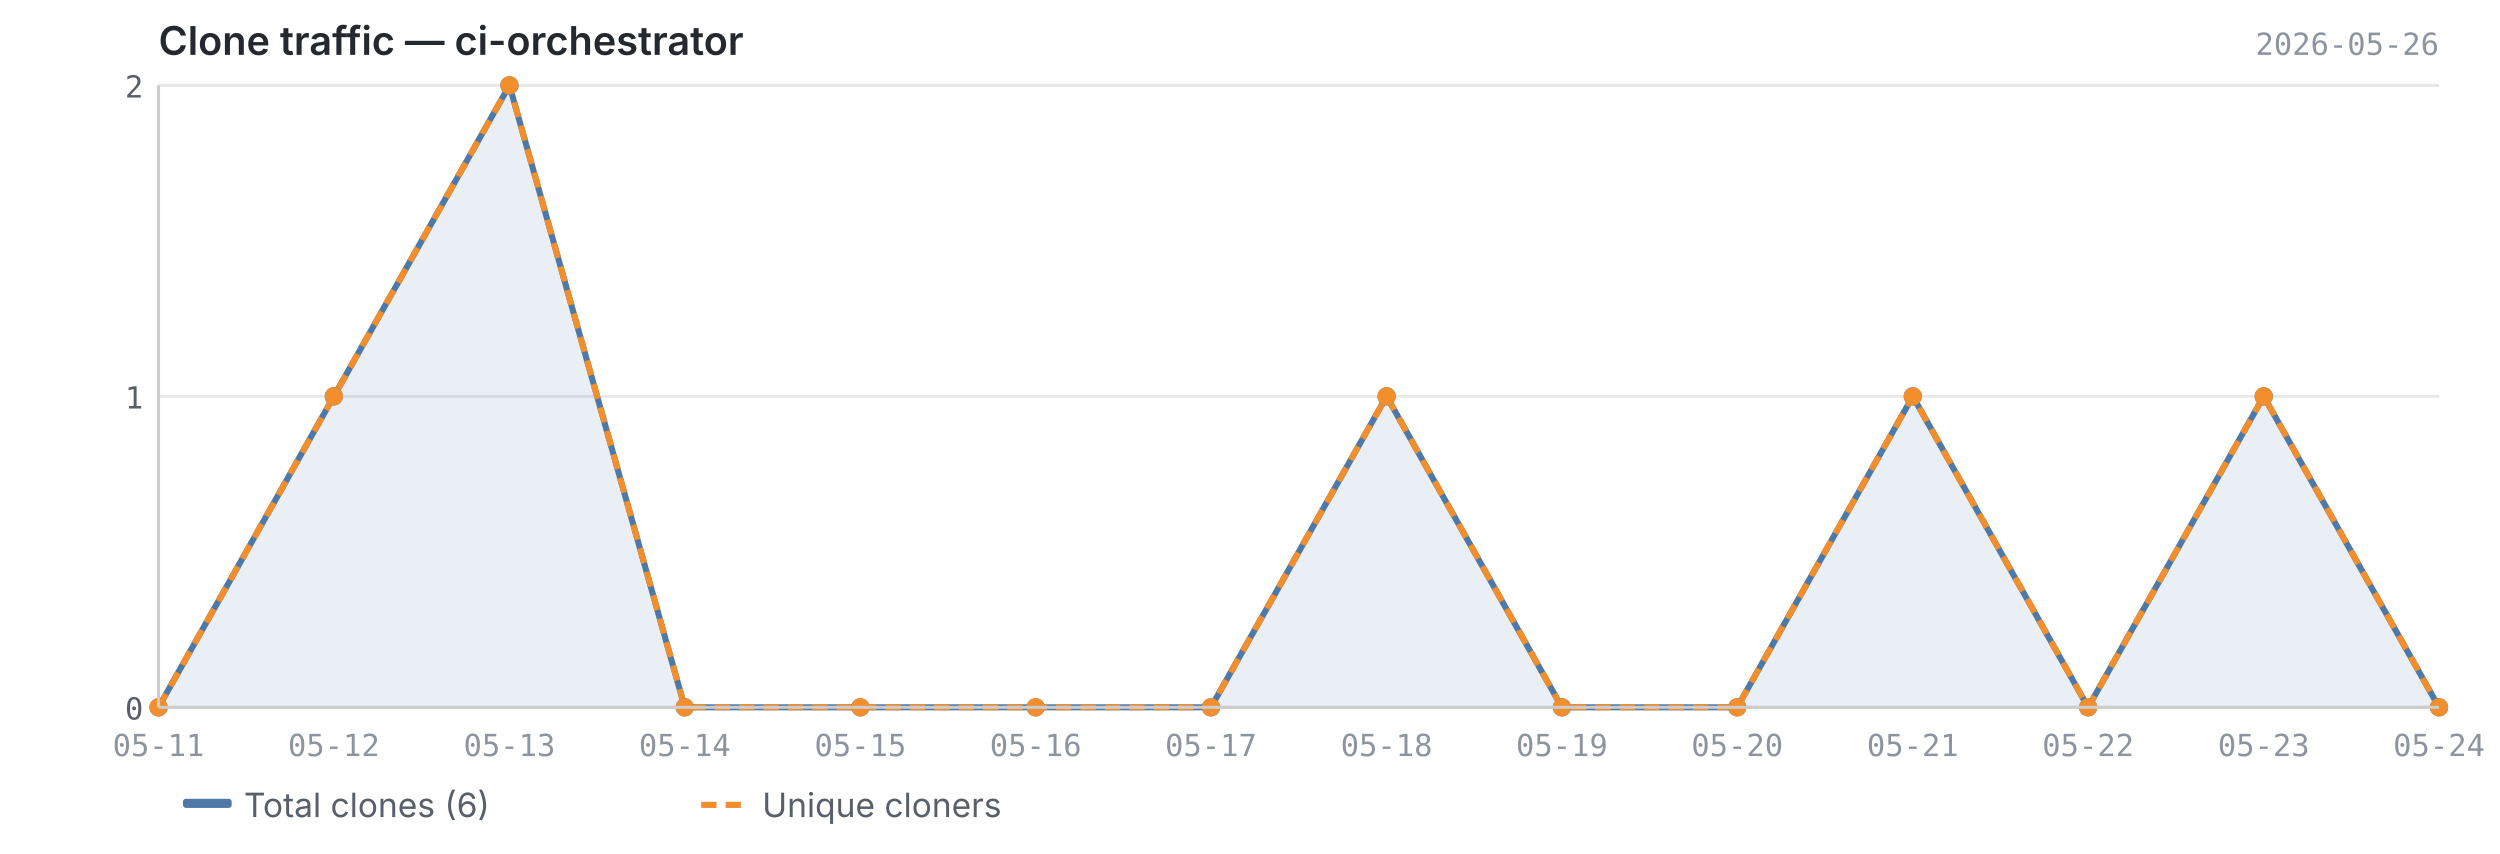
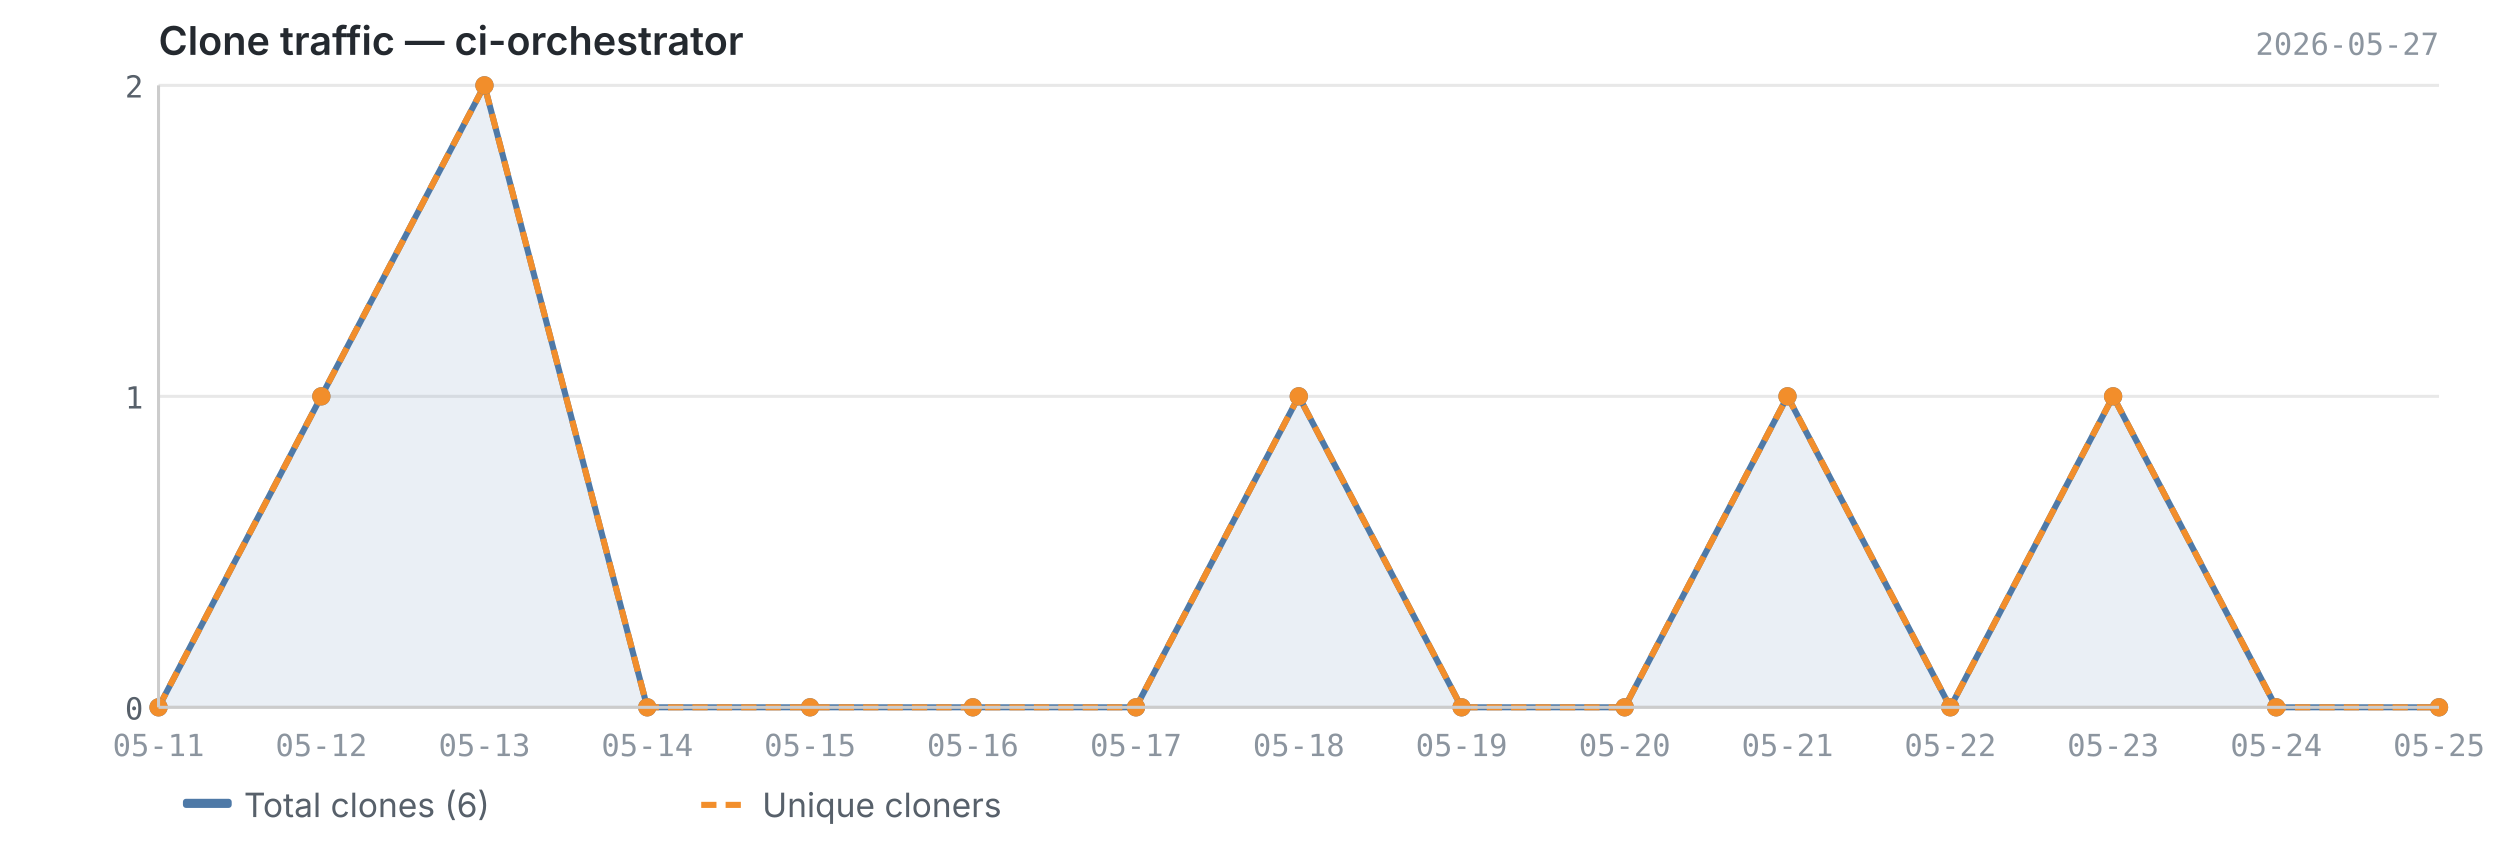
<svg xmlns="http://www.w3.org/2000/svg" viewBox="0 0 820 280" width="820" height="280">
  <text x="52" y="18" font-size="13" font-weight="600" fill="#24292f" font-family="-apple-system, BlinkMacSystemFont, 'Segoe UI', sans-serif">Clone traffic — ci-orchestrator</text>
-   <text x="800" y="18" font-size="10" fill="#8c959f" font-family="ui-monospace, SFMono-Regular, 'SF Mono', Menlo, monospace" text-anchor="end">2026-05-26</text>
+   <text x="800" y="18" font-size="10" fill="#8c959f" font-family="ui-monospace, SFMono-Regular, 'SF Mono', Menlo, monospace" text-anchor="end">2026-05-27</text>
  <line x1="52" y1="232.0" x2="800" y2="232.0" stroke="#e8e8e8" stroke-width="1" />
  <line x1="52" y1="130.0" x2="800" y2="130.0" stroke="#e8e8e8" stroke-width="1" />
  <line x1="52" y1="28.0" x2="800" y2="28.0" stroke="#e8e8e8" stroke-width="1" />
-   <path d="M52.0,232.0 L52.0,232.0 L109.5,130.0 L167.1,28.0 L224.6,232.0 L282.2,232.0 L339.7,232.0 L397.2,232.0 L454.8,130.0 L512.3,232.0 L569.8,232.0 L627.4,130.0 L684.9,232.0 L742.5,130.0 L800.0,232.0 L800.0,232.0 L52.0,232.0Z" fill="#4e79a7" opacity="0.12" />
-   <polyline points="52.0,232.0 109.5,130.0 167.1,28.0 224.6,232.0 282.2,232.0 339.7,232.0 397.2,232.0 454.8,130.0 512.3,232.0 569.8,232.0 627.4,130.0 684.9,232.0 742.5,130.0 800.0,232.0" fill="none" stroke="#4e79a7" stroke-width="2" stroke-linejoin="round" />
-   <polyline points="52.0,232.0 109.5,130.0 167.1,28.0 224.6,232.0 282.2,232.0 339.7,232.0 397.2,232.0 454.8,130.0 512.3,232.0 569.8,232.0 627.4,130.0 684.9,232.0 742.5,130.0 800.0,232.0" fill="none" stroke="#f28e2b" stroke-width="2" stroke-linejoin="round" stroke-dasharray="5,3" />
+   <path d="M52.0,232.0 L52.0,232.0 L105.4,130.0 L158.9,28.0 L212.3,232.0 L265.7,232.0 L319.1,232.0 L372.6,232.0 L426.0,130.0 L479.4,232.0 L532.9,232.0 L586.3,130.0 L639.7,232.0 L693.1,130.0 L746.6,232.0 L800.0,232.0 L800.0,232.0 L52.0,232.0Z" fill="#4e79a7" opacity="0.12" />
+   <polyline points="52.0,232.0 105.4,130.0 158.9,28.0 212.3,232.0 265.7,232.0 319.1,232.0 372.6,232.0 426.0,130.0 479.4,232.0 532.9,232.0 586.3,130.0 639.7,232.0 693.1,130.0 746.6,232.0 800.0,232.0" fill="none" stroke="#4e79a7" stroke-width="2" stroke-linejoin="round" />
+   <polyline points="52.0,232.0 105.4,130.0 158.9,28.0 212.3,232.0 265.7,232.0 319.1,232.0 372.6,232.0 426.0,130.0 479.4,232.0 532.9,232.0 586.3,130.0 639.7,232.0 693.1,130.0 746.6,232.0 800.0,232.0" fill="none" stroke="#f28e2b" stroke-width="2" stroke-linejoin="round" stroke-dasharray="5,3" />
  <circle cx="52.0" cy="232.0" r="3" fill="#4e79a7" />
-   <circle cx="109.5" cy="130.0" r="3" fill="#4e79a7" />
-   <circle cx="167.1" cy="28.0" r="3" fill="#4e79a7" />
-   <circle cx="224.6" cy="232.0" r="3" fill="#4e79a7" />
-   <circle cx="282.2" cy="232.0" r="3" fill="#4e79a7" />
-   <circle cx="339.7" cy="232.0" r="3" fill="#4e79a7" />
-   <circle cx="397.2" cy="232.0" r="3" fill="#4e79a7" />
-   <circle cx="454.8" cy="130.0" r="3" fill="#4e79a7" />
-   <circle cx="512.3" cy="232.0" r="3" fill="#4e79a7" />
-   <circle cx="569.8" cy="232.0" r="3" fill="#4e79a7" />
-   <circle cx="627.4" cy="130.0" r="3" fill="#4e79a7" />
-   <circle cx="684.9" cy="232.0" r="3" fill="#4e79a7" />
-   <circle cx="742.5" cy="130.0" r="3" fill="#4e79a7" />
+   <circle cx="105.4" cy="130.0" r="3" fill="#4e79a7" />
+   <circle cx="158.9" cy="28.0" r="3" fill="#4e79a7" />
+   <circle cx="212.3" cy="232.0" r="3" fill="#4e79a7" />
+   <circle cx="265.7" cy="232.0" r="3" fill="#4e79a7" />
+   <circle cx="319.1" cy="232.0" r="3" fill="#4e79a7" />
+   <circle cx="372.6" cy="232.0" r="3" fill="#4e79a7" />
+   <circle cx="426.0" cy="130.0" r="3" fill="#4e79a7" />
+   <circle cx="479.4" cy="232.0" r="3" fill="#4e79a7" />
+   <circle cx="532.9" cy="232.0" r="3" fill="#4e79a7" />
+   <circle cx="586.3" cy="130.0" r="3" fill="#4e79a7" />
+   <circle cx="639.7" cy="232.0" r="3" fill="#4e79a7" />
+   <circle cx="693.1" cy="130.0" r="3" fill="#4e79a7" />
+   <circle cx="746.6" cy="232.0" r="3" fill="#4e79a7" />
  <circle cx="800.0" cy="232.0" r="3" fill="#4e79a7" />
  <circle cx="52.0" cy="232.0" r="3" fill="#f28e2b" />
-   <circle cx="109.5" cy="130.0" r="3" fill="#f28e2b" />
-   <circle cx="167.1" cy="28.0" r="3" fill="#f28e2b" />
-   <circle cx="224.6" cy="232.0" r="3" fill="#f28e2b" />
-   <circle cx="282.2" cy="232.0" r="3" fill="#f28e2b" />
-   <circle cx="339.7" cy="232.0" r="3" fill="#f28e2b" />
-   <circle cx="397.2" cy="232.0" r="3" fill="#f28e2b" />
-   <circle cx="454.8" cy="130.0" r="3" fill="#f28e2b" />
-   <circle cx="512.3" cy="232.0" r="3" fill="#f28e2b" />
-   <circle cx="569.8" cy="232.0" r="3" fill="#f28e2b" />
-   <circle cx="627.4" cy="130.0" r="3" fill="#f28e2b" />
-   <circle cx="684.9" cy="232.0" r="3" fill="#f28e2b" />
-   <circle cx="742.5" cy="130.0" r="3" fill="#f28e2b" />
+   <circle cx="105.4" cy="130.0" r="3" fill="#f28e2b" />
+   <circle cx="158.9" cy="28.0" r="3" fill="#f28e2b" />
+   <circle cx="212.3" cy="232.0" r="3" fill="#f28e2b" />
+   <circle cx="265.7" cy="232.0" r="3" fill="#f28e2b" />
+   <circle cx="319.1" cy="232.0" r="3" fill="#f28e2b" />
+   <circle cx="372.6" cy="232.0" r="3" fill="#f28e2b" />
+   <circle cx="426.0" cy="130.0" r="3" fill="#f28e2b" />
+   <circle cx="479.4" cy="232.0" r="3" fill="#f28e2b" />
+   <circle cx="532.9" cy="232.0" r="3" fill="#f28e2b" />
+   <circle cx="586.3" cy="130.0" r="3" fill="#f28e2b" />
+   <circle cx="639.7" cy="232.0" r="3" fill="#f28e2b" />
+   <circle cx="693.1" cy="130.0" r="3" fill="#f28e2b" />
+   <circle cx="746.6" cy="232.0" r="3" fill="#f28e2b" />
  <circle cx="800.0" cy="232.0" r="3" fill="#f28e2b" />
  <line x1="52" y1="28" x2="52" y2="232" stroke="#cccccc" stroke-width="1" />
  <line x1="52" y1="232" x2="800" y2="232" stroke="#cccccc" stroke-width="1" />
  <text x="47" y="236.0" text-anchor="end" font-size="10" fill="#57606a" font-family="ui-monospace, SFMono-Regular, 'SF Mono', Menlo, monospace">0</text>
  <text x="47" y="134.0" text-anchor="end" font-size="10" fill="#57606a" font-family="ui-monospace, SFMono-Regular, 'SF Mono', Menlo, monospace">1</text>
  <text x="47" y="32.0" text-anchor="end" font-size="10" fill="#57606a" font-family="ui-monospace, SFMono-Regular, 'SF Mono', Menlo, monospace">2</text>
  <text x="52.0" y="248" text-anchor="middle" font-size="10" fill="#8c959f" font-family="ui-monospace, SFMono-Regular, 'SF Mono', Menlo, monospace">05-11</text>
-   <text x="109.5" y="248" text-anchor="middle" font-size="10" fill="#8c959f" font-family="ui-monospace, SFMono-Regular, 'SF Mono', Menlo, monospace">05-12</text>
-   <text x="167.1" y="248" text-anchor="middle" font-size="10" fill="#8c959f" font-family="ui-monospace, SFMono-Regular, 'SF Mono', Menlo, monospace">05-13</text>
-   <text x="224.6" y="248" text-anchor="middle" font-size="10" fill="#8c959f" font-family="ui-monospace, SFMono-Regular, 'SF Mono', Menlo, monospace">05-14</text>
-   <text x="282.2" y="248" text-anchor="middle" font-size="10" fill="#8c959f" font-family="ui-monospace, SFMono-Regular, 'SF Mono', Menlo, monospace">05-15</text>
-   <text x="339.7" y="248" text-anchor="middle" font-size="10" fill="#8c959f" font-family="ui-monospace, SFMono-Regular, 'SF Mono', Menlo, monospace">05-16</text>
-   <text x="397.2" y="248" text-anchor="middle" font-size="10" fill="#8c959f" font-family="ui-monospace, SFMono-Regular, 'SF Mono', Menlo, monospace">05-17</text>
-   <text x="454.8" y="248" text-anchor="middle" font-size="10" fill="#8c959f" font-family="ui-monospace, SFMono-Regular, 'SF Mono', Menlo, monospace">05-18</text>
-   <text x="512.3" y="248" text-anchor="middle" font-size="10" fill="#8c959f" font-family="ui-monospace, SFMono-Regular, 'SF Mono', Menlo, monospace">05-19</text>
-   <text x="569.8" y="248" text-anchor="middle" font-size="10" fill="#8c959f" font-family="ui-monospace, SFMono-Regular, 'SF Mono', Menlo, monospace">05-20</text>
-   <text x="627.4" y="248" text-anchor="middle" font-size="10" fill="#8c959f" font-family="ui-monospace, SFMono-Regular, 'SF Mono', Menlo, monospace">05-21</text>
-   <text x="684.9" y="248" text-anchor="middle" font-size="10" fill="#8c959f" font-family="ui-monospace, SFMono-Regular, 'SF Mono', Menlo, monospace">05-22</text>
-   <text x="742.5" y="248" text-anchor="middle" font-size="10" fill="#8c959f" font-family="ui-monospace, SFMono-Regular, 'SF Mono', Menlo, monospace">05-23</text>
-   <text x="800.0" y="248" text-anchor="middle" font-size="10" fill="#8c959f" font-family="ui-monospace, SFMono-Regular, 'SF Mono', Menlo, monospace">05-24</text>
+   <text x="105.4" y="248" text-anchor="middle" font-size="10" fill="#8c959f" font-family="ui-monospace, SFMono-Regular, 'SF Mono', Menlo, monospace">05-12</text>
+   <text x="158.9" y="248" text-anchor="middle" font-size="10" fill="#8c959f" font-family="ui-monospace, SFMono-Regular, 'SF Mono', Menlo, monospace">05-13</text>
+   <text x="212.3" y="248" text-anchor="middle" font-size="10" fill="#8c959f" font-family="ui-monospace, SFMono-Regular, 'SF Mono', Menlo, monospace">05-14</text>
+   <text x="265.7" y="248" text-anchor="middle" font-size="10" fill="#8c959f" font-family="ui-monospace, SFMono-Regular, 'SF Mono', Menlo, monospace">05-15</text>
+   <text x="319.1" y="248" text-anchor="middle" font-size="10" fill="#8c959f" font-family="ui-monospace, SFMono-Regular, 'SF Mono', Menlo, monospace">05-16</text>
+   <text x="372.6" y="248" text-anchor="middle" font-size="10" fill="#8c959f" font-family="ui-monospace, SFMono-Regular, 'SF Mono', Menlo, monospace">05-17</text>
+   <text x="426.0" y="248" text-anchor="middle" font-size="10" fill="#8c959f" font-family="ui-monospace, SFMono-Regular, 'SF Mono', Menlo, monospace">05-18</text>
+   <text x="479.4" y="248" text-anchor="middle" font-size="10" fill="#8c959f" font-family="ui-monospace, SFMono-Regular, 'SF Mono', Menlo, monospace">05-19</text>
+   <text x="532.9" y="248" text-anchor="middle" font-size="10" fill="#8c959f" font-family="ui-monospace, SFMono-Regular, 'SF Mono', Menlo, monospace">05-20</text>
+   <text x="586.3" y="248" text-anchor="middle" font-size="10" fill="#8c959f" font-family="ui-monospace, SFMono-Regular, 'SF Mono', Menlo, monospace">05-21</text>
+   <text x="639.7" y="248" text-anchor="middle" font-size="10" fill="#8c959f" font-family="ui-monospace, SFMono-Regular, 'SF Mono', Menlo, monospace">05-22</text>
+   <text x="693.1" y="248" text-anchor="middle" font-size="10" fill="#8c959f" font-family="ui-monospace, SFMono-Regular, 'SF Mono', Menlo, monospace">05-23</text>
+   <text x="746.6" y="248" text-anchor="middle" font-size="10" fill="#8c959f" font-family="ui-monospace, SFMono-Regular, 'SF Mono', Menlo, monospace">05-24</text>
+   <text x="800.0" y="248" text-anchor="middle" font-size="10" fill="#8c959f" font-family="ui-monospace, SFMono-Regular, 'SF Mono', Menlo, monospace">05-25</text>
  <rect x="60" y="262" width="16" height="3" fill="#4e79a7" rx="1" />
  <text x="80" y="268" font-size="11" fill="#57606a" font-family="-apple-system, BlinkMacSystemFont, 'Segoe UI', sans-serif">Total clones (6)</text>
  <line x1="230" y1="264" x2="246" y2="264" stroke="#f28e2b" stroke-width="2" stroke-dasharray="5,3" />
  <text x="250" y="268" font-size="11" fill="#57606a" font-family="-apple-system, BlinkMacSystemFont, 'Segoe UI', sans-serif">Unique cloners</text>
</svg>
